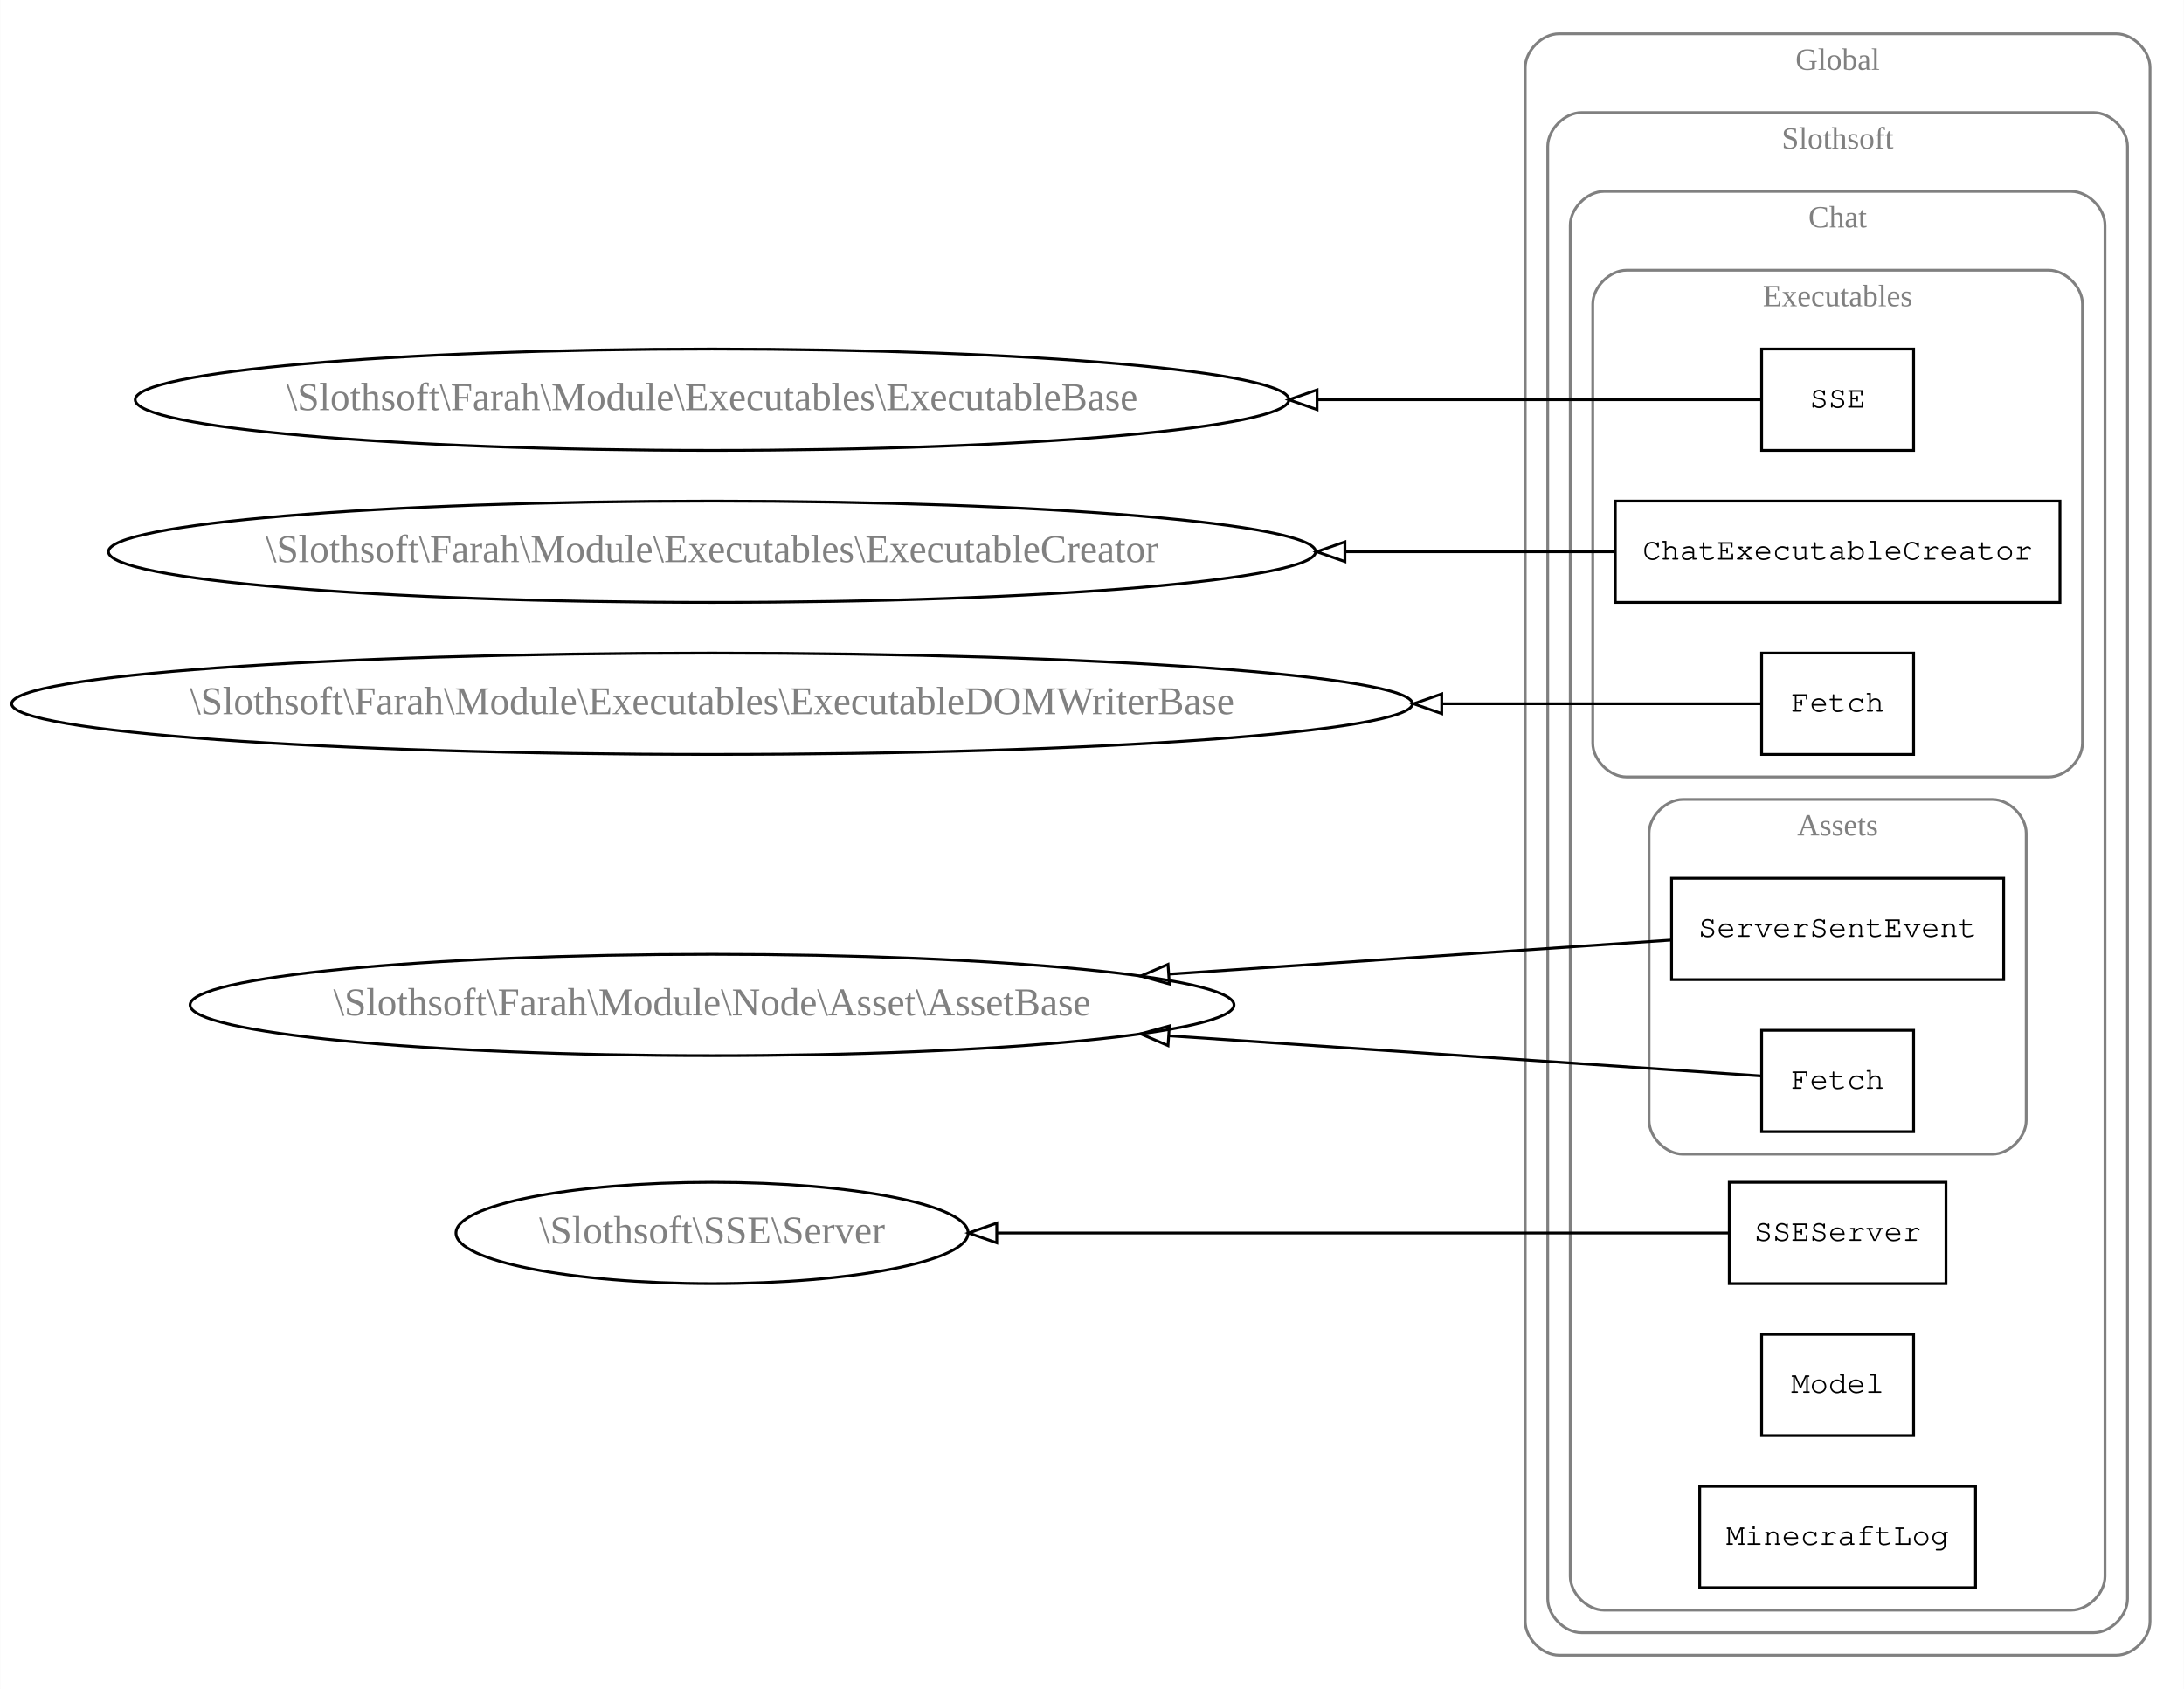
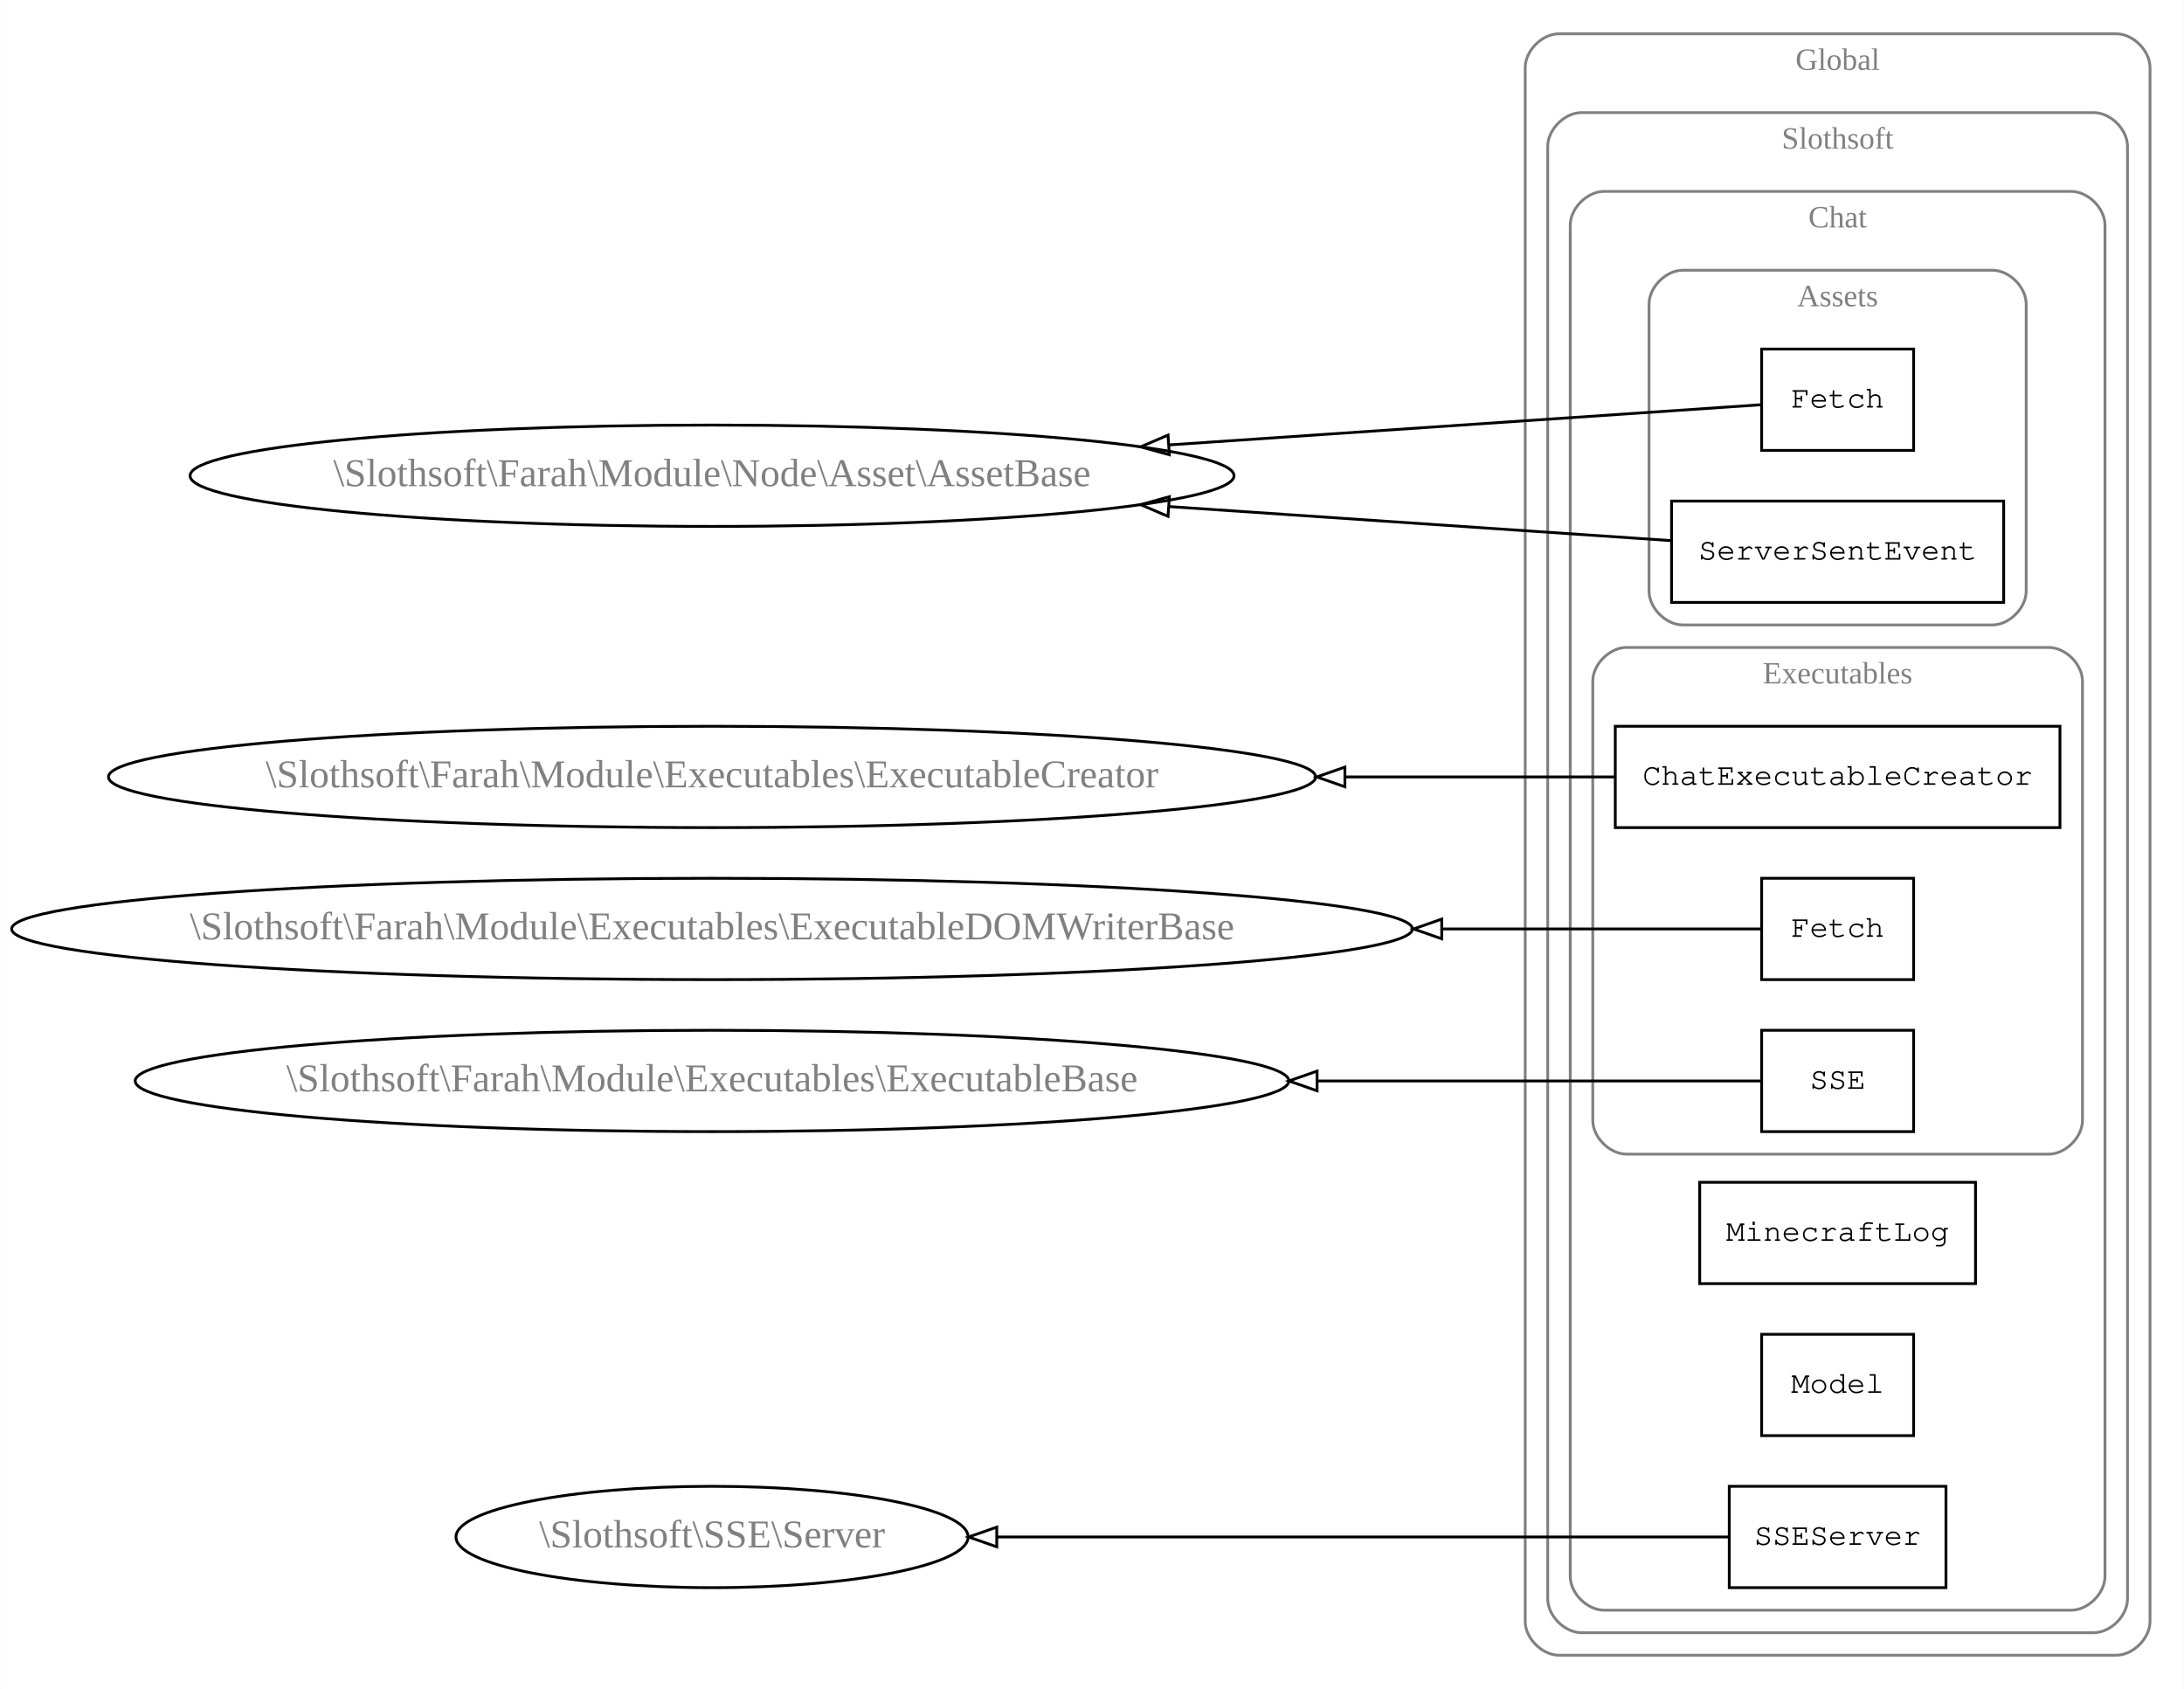
<svg xmlns="http://www.w3.org/2000/svg" width="776pt" height="600pt" viewBox="0.00 0.00 775.86 600.00">
  <g id="graph0" class="graph" transform="scale(1 1) rotate(0) translate(4 596)">
    <polygon fill="white" stroke="none" points="-4,4 -4,-596 771.856,-596 771.856,4 -4,4" />
    <g id="clust1" class="cluster">
      <path fill="none" stroke="gray" d="M549.856,-8C549.856,-8 747.856,-8 747.856,-8 753.856,-8 759.856,-14 759.856,-20 759.856,-20 759.856,-572 759.856,-572 759.856,-578 753.856,-584 747.856,-584 747.856,-584 549.856,-584 549.856,-584 543.856,-584 537.856,-578 537.856,-572 537.856,-572 537.856,-20 537.856,-20 537.856,-14 543.856,-8 549.856,-8" />
      <text text-anchor="middle" x="648.856" y="-571.2" font-family="Times New Roman,serif" font-size="11.00" fill="gray">Global</text>
    </g>
    <g id="clust2" class="cluster">
      <path fill="none" stroke="gray" d="M557.856,-16C557.856,-16 739.856,-16 739.856,-16 745.856,-16 751.856,-22 751.856,-28 751.856,-28 751.856,-544 751.856,-544 751.856,-550 745.856,-556 739.856,-556 739.856,-556 557.856,-556 557.856,-556 551.856,-556 545.856,-550 545.856,-544 545.856,-544 545.856,-28 545.856,-28 545.856,-22 551.856,-16 557.856,-16" />
      <text text-anchor="middle" x="648.856" y="-543.2" font-family="Times New Roman,serif" font-size="11.00" fill="gray">Slothsoft</text>
    </g>
    <g id="clust3" class="cluster">
      <path fill="none" stroke="gray" d="M565.856,-24C565.856,-24 731.856,-24 731.856,-24 737.856,-24 743.856,-30 743.856,-36 743.856,-36 743.856,-516 743.856,-516 743.856,-522 737.856,-528 731.856,-528 731.856,-528 565.856,-528 565.856,-528 559.856,-528 553.856,-522 553.856,-516 553.856,-516 553.856,-36 553.856,-36 553.856,-30 559.856,-24 565.856,-24" />
      <text text-anchor="middle" x="648.856" y="-515.2" font-family="Times New Roman,serif" font-size="11.00" fill="gray">Chat</text>
    </g>
+     <g id="clust4" class="cluster">
+       <path fill="none" stroke="gray" d="M593.856,-374C593.856,-374 703.856,-374 703.856,-374 709.856,-374 715.856,-380 715.856,-386 715.856,-386 715.856,-488 715.856,-488 715.856,-494 709.856,-500 703.856,-500 703.856,-500 593.856,-500 593.856,-500 587.856,-500 581.856,-494 581.856,-488 581.856,-488 581.856,-386 581.856,-386 581.856,-380 587.856,-374 593.856,-374" />
+       <text text-anchor="middle" x="648.856" y="-487.2" font-family="Times New Roman,serif" font-size="11.00" fill="gray">Assets</text>
+     </g>
    <g id="clust5" class="cluster">
-       <path fill="none" stroke="gray" d="M593.856,-186C593.856,-186 703.856,-186 703.856,-186 709.856,-186 715.856,-192 715.856,-198 715.856,-198 715.856,-300 715.856,-300 715.856,-306 709.856,-312 703.856,-312 703.856,-312 593.856,-312 593.856,-312 587.856,-312 581.856,-306 581.856,-300 581.856,-300 581.856,-198 581.856,-198 581.856,-192 587.856,-186 593.856,-186" />
-       <text text-anchor="middle" x="648.856" y="-299.2" font-family="Times New Roman,serif" font-size="11.00" fill="gray">Assets</text>
-     </g>
-     <g id="clust4" class="cluster">
-       <path fill="none" stroke="gray" d="M573.856,-320C573.856,-320 723.856,-320 723.856,-320 729.856,-320 735.856,-326 735.856,-332 735.856,-332 735.856,-488 735.856,-488 735.856,-494 729.856,-500 723.856,-500 723.856,-500 573.856,-500 573.856,-500 567.856,-500 561.856,-494 561.856,-488 561.856,-488 561.856,-332 561.856,-332 561.856,-326 567.856,-320 573.856,-320" />
-       <text text-anchor="middle" x="648.856" y="-487.2" font-family="Times New Roman,serif" font-size="11.00" fill="gray">Executables</text>
+       <path fill="none" stroke="gray" d="M573.856,-186C573.856,-186 723.856,-186 723.856,-186 729.856,-186 735.856,-192 735.856,-198 735.856,-198 735.856,-354 735.856,-354 735.856,-360 729.856,-366 723.856,-366 723.856,-366 573.856,-366 573.856,-366 567.856,-366 561.856,-360 561.856,-354 561.856,-354 561.856,-198 561.856,-198 561.856,-192 567.856,-186 573.856,-186" />
+       <text text-anchor="middle" x="648.856" y="-353.2" font-family="Times New Roman,serif" font-size="11.00" fill="gray">Executables</text>
    </g>
    <g id="node1" class="node">
      <polygon fill="none" stroke="black" points="675.856,-472 621.856,-472 621.856,-436 675.856,-436 675.856,-472" />
-       <text text-anchor="middle" x="648.856" y="-451.2" font-family="Courier,monospace" font-size="11.00">SSE</text>
+       <text text-anchor="middle" x="648.856" y="-451.2" font-family="Courier,monospace" font-size="11.00">Fetch</text>
    </g>
    <g id="node9" class="node">
-       <ellipse fill="none" stroke="black" cx="248.928" cy="-454" rx="204.964" ry="18" />
-       <text text-anchor="middle" x="248.928" y="-450.3" font-family="Times New Roman,serif" font-size="14.00" fill="gray">\Slothsoft\Farah\Module\Executables\ExecutableBase</text>
+       <ellipse fill="none" stroke="black" cx="248.928" cy="-427" rx="185.467" ry="18" />
+       <text text-anchor="middle" x="248.928" y="-423.3" font-family="Times New Roman,serif" font-size="14.00" fill="gray">\Slothsoft\Farah\Module\Node\Asset\AssetBase</text>
    </g>
    <g id="edge1" class="edge">
-       <path fill="none" stroke="black" d="M621.747,-454C588.347,-454 527.225,-454 464.053,-454" />
-       <polygon fill="none" stroke="black" points="463.901,-450.5 453.901,-454 463.901,-457.5 463.901,-450.5" />
+       <path fill="none" stroke="black" d="M621.747,-452.228C579.049,-449.331 491.047,-443.36 411.374,-437.954" />
+       <polygon fill="none" stroke="black" points="411.415,-434.449 401.201,-437.264 410.941,-441.433 411.415,-434.449" />
    </g>
    <g id="node2" class="node">
-       <polygon fill="none" stroke="black" points="727.856,-418 569.856,-418 569.856,-382 727.856,-382 727.856,-418" />
-       <text text-anchor="middle" x="648.856" y="-397.2" font-family="Courier,monospace" font-size="11.00">ChatExecutableCreator</text>
+       <polygon fill="none" stroke="black" points="707.856,-418 589.856,-418 589.856,-382 707.856,-382 707.856,-418" />
+       <text text-anchor="middle" x="648.856" y="-397.2" font-family="Courier,monospace" font-size="11.00">ServerSentEvent</text>
+     </g>
+     <g id="edge2" class="edge">
+       <path fill="none" stroke="black" d="M589.568,-403.955C542.642,-407.139 474.343,-411.773 411.277,-416.052" />
+       <polygon fill="none" stroke="black" points="410.944,-412.567 401.204,-416.736 411.418,-419.551 410.944,-412.567" />
+     </g>
+     <g id="node3" class="node">
+       <polygon fill="none" stroke="black" points="727.856,-338 569.856,-338 569.856,-302 727.856,-302 727.856,-338" />
+       <text text-anchor="middle" x="648.856" y="-317.2" font-family="Courier,monospace" font-size="11.00">ChatExecutableCreator</text>
+     </g>
+     <g id="node10" class="node">
+       <ellipse fill="none" stroke="black" cx="248.928" cy="-320" rx="214.462" ry="18" />
+       <text text-anchor="middle" x="248.928" y="-316.3" font-family="Times New Roman,serif" font-size="14.00" fill="gray">\Slothsoft\Farah\Module\Executables\ExecutableCreator</text>
+     </g>
+     <g id="edge3" class="edge">
+       <path fill="none" stroke="black" d="M569.713,-320C541.593,-320 508.291,-320 473.978,-320" />
+       <polygon fill="none" stroke="black" points="473.791,-316.5 463.791,-320 473.791,-323.5 473.791,-316.5" />
+     </g>
+     <g id="node4" class="node">
+       <polygon fill="none" stroke="black" points="675.856,-284 621.856,-284 621.856,-248 675.856,-248 675.856,-284" />
+       <text text-anchor="middle" x="648.856" y="-263.2" font-family="Courier,monospace" font-size="11.00">Fetch</text>
    </g>
    <g id="node11" class="node">
-       <ellipse fill="none" stroke="black" cx="248.928" cy="-400" rx="214.462" ry="18" />
-       <text text-anchor="middle" x="248.928" y="-396.3" font-family="Times New Roman,serif" font-size="14.00" fill="gray">\Slothsoft\Farah\Module\Executables\ExecutableCreator</text>
-     </g>
-     <g id="edge3" class="edge">
-       <path fill="none" stroke="black" d="M569.713,-400C541.593,-400 508.291,-400 473.978,-400" />
-       <polygon fill="none" stroke="black" points="473.791,-396.5 463.791,-400 473.791,-403.5 473.791,-396.5" />
-     </g>
-     <g id="node3" class="node">
-       <polygon fill="none" stroke="black" points="675.856,-364 621.856,-364 621.856,-328 675.856,-328 675.856,-364" />
-       <text text-anchor="middle" x="648.856" y="-343.2" font-family="Courier,monospace" font-size="11.00">Fetch</text>
-     </g>
-     <g id="node13" class="node">
-       <ellipse fill="none" stroke="black" cx="248.928" cy="-346" rx="248.856" ry="18" />
-       <text text-anchor="middle" x="248.928" y="-342.3" font-family="Times New Roman,serif" font-size="14.00" fill="gray">\Slothsoft\Farah\Module\Executables\ExecutableDOMWriterBase</text>
-     </g>
-     <g id="edge5" class="edge">
-       <path fill="none" stroke="black" d="M621.747,-346C596.295,-346 554.745,-346 508.457,-346" />
-       <polygon fill="none" stroke="black" points="508.196,-342.5 498.196,-346 508.196,-349.5 508.196,-342.5" />
-     </g>
-     <g id="node4" class="node">
-       <polygon fill="none" stroke="black" points="707.856,-284 589.856,-284 589.856,-248 707.856,-248 707.856,-284" />
-       <text text-anchor="middle" x="648.856" y="-263.2" font-family="Courier,monospace" font-size="11.00">ServerSentEvent</text>
-     </g>
-     <g id="node12" class="node">
-       <ellipse fill="none" stroke="black" cx="248.928" cy="-239" rx="185.467" ry="18" />
-       <text text-anchor="middle" x="248.928" y="-235.3" font-family="Times New Roman,serif" font-size="14.00" fill="gray">\Slothsoft\Farah\Module\Node\Asset\AssetBase</text>
+       <ellipse fill="none" stroke="black" cx="248.928" cy="-266" rx="248.856" ry="18" />
+       <text text-anchor="middle" x="248.928" y="-262.3" font-family="Times New Roman,serif" font-size="14.00" fill="gray">\Slothsoft\Farah\Module\Executables\ExecutableDOMWriterBase</text>
    </g>
    <g id="edge4" class="edge">
-       <path fill="none" stroke="black" d="M589.568,-262.045C542.642,-258.861 474.343,-254.227 411.277,-249.948" />
-       <polygon fill="none" stroke="black" points="411.418,-246.449 401.204,-249.264 410.944,-253.433 411.418,-246.449" />
+       <path fill="none" stroke="black" d="M621.747,-266C596.295,-266 554.745,-266 508.457,-266" />
+       <polygon fill="none" stroke="black" points="508.196,-262.5 498.196,-266 508.196,-269.5 508.196,-262.5" />
    </g>
    <g id="node5" class="node">
      <polygon fill="none" stroke="black" points="675.856,-230 621.856,-230 621.856,-194 675.856,-194 675.856,-230" />
-       <text text-anchor="middle" x="648.856" y="-209.2" font-family="Courier,monospace" font-size="11.00">Fetch</text>
+       <text text-anchor="middle" x="648.856" y="-209.2" font-family="Courier,monospace" font-size="11.00">SSE</text>
    </g>
-     <g id="edge6" class="edge">
-       <path fill="none" stroke="black" d="M621.747,-213.772C579.049,-216.669 491.047,-222.64 411.374,-228.046" />
-       <polygon fill="none" stroke="black" points="410.941,-224.567 401.201,-228.736 411.415,-231.551 410.941,-224.567" />
+     <g id="node12" class="node">
+       <ellipse fill="none" stroke="black" cx="248.928" cy="-212" rx="204.964" ry="18" />
+       <text text-anchor="middle" x="248.928" y="-208.3" font-family="Times New Roman,serif" font-size="14.00" fill="gray">\Slothsoft\Farah\Module\Executables\ExecutableBase</text>
+     </g>
+     <g id="edge5" class="edge">
+       <path fill="none" stroke="black" d="M621.747,-212C588.347,-212 527.225,-212 464.053,-212" />
+       <polygon fill="none" stroke="black" points="463.901,-208.5 453.901,-212 463.901,-215.5 463.901,-208.5" />
    </g>
    <g id="node6" class="node">
-       <polygon fill="none" stroke="black" points="687.356,-176 610.356,-176 610.356,-140 687.356,-140 687.356,-176" />
-       <text text-anchor="middle" x="648.856" y="-155.2" font-family="Courier,monospace" font-size="11.00">SSEServer</text>
-     </g>
-     <g id="node10" class="node">
-       <ellipse fill="none" stroke="black" cx="248.928" cy="-158" rx="90.984" ry="18" />
-       <text text-anchor="middle" x="248.928" y="-154.3" font-family="Times New Roman,serif" font-size="14.00" fill="gray">\Slothsoft\SSE\Server</text>
-     </g>
-     <g id="edge2" class="edge">
-       <path fill="none" stroke="black" d="M610.061,-158C550.964,-158 434.71,-158 350.23,-158" />
-       <polygon fill="none" stroke="black" points="350.091,-154.5 340.091,-158 350.091,-161.5 350.091,-154.5" />
+       <polygon fill="none" stroke="black" points="697.856,-176 599.856,-176 599.856,-140 697.856,-140 697.856,-176" />
+       <text text-anchor="middle" x="648.856" y="-155.2" font-family="Courier,monospace" font-size="11.00">MinecraftLog</text>
    </g>
    <g id="node7" class="node">
      <polygon fill="none" stroke="black" points="675.856,-122 621.856,-122 621.856,-86 675.856,-86 675.856,-122" />
      <text text-anchor="middle" x="648.856" y="-101.2" font-family="Courier,monospace" font-size="11.00">Model</text>
    </g>
    <g id="node8" class="node">
-       <polygon fill="none" stroke="black" points="697.856,-68 599.856,-68 599.856,-32 697.856,-32 697.856,-68" />
-       <text text-anchor="middle" x="648.856" y="-47.2" font-family="Courier,monospace" font-size="11.00">MinecraftLog</text>
+       <polygon fill="none" stroke="black" points="687.356,-68 610.356,-68 610.356,-32 687.356,-32 687.356,-68" />
+       <text text-anchor="middle" x="648.856" y="-47.2" font-family="Courier,monospace" font-size="11.00">SSEServer</text>
+     </g>
+     <g id="node13" class="node">
+       <ellipse fill="none" stroke="black" cx="248.928" cy="-50" rx="90.984" ry="18" />
+       <text text-anchor="middle" x="248.928" y="-46.3" font-family="Times New Roman,serif" font-size="14.00" fill="gray">\Slothsoft\SSE\Server</text>
+     </g>
+     <g id="edge6" class="edge">
+       <path fill="none" stroke="black" d="M610.061,-50C550.964,-50 434.71,-50 350.23,-50" />
+       <polygon fill="none" stroke="black" points="350.091,-46.5 340.091,-50 350.091,-53.5 350.091,-46.5" />
    </g>
  </g>
</svg>
